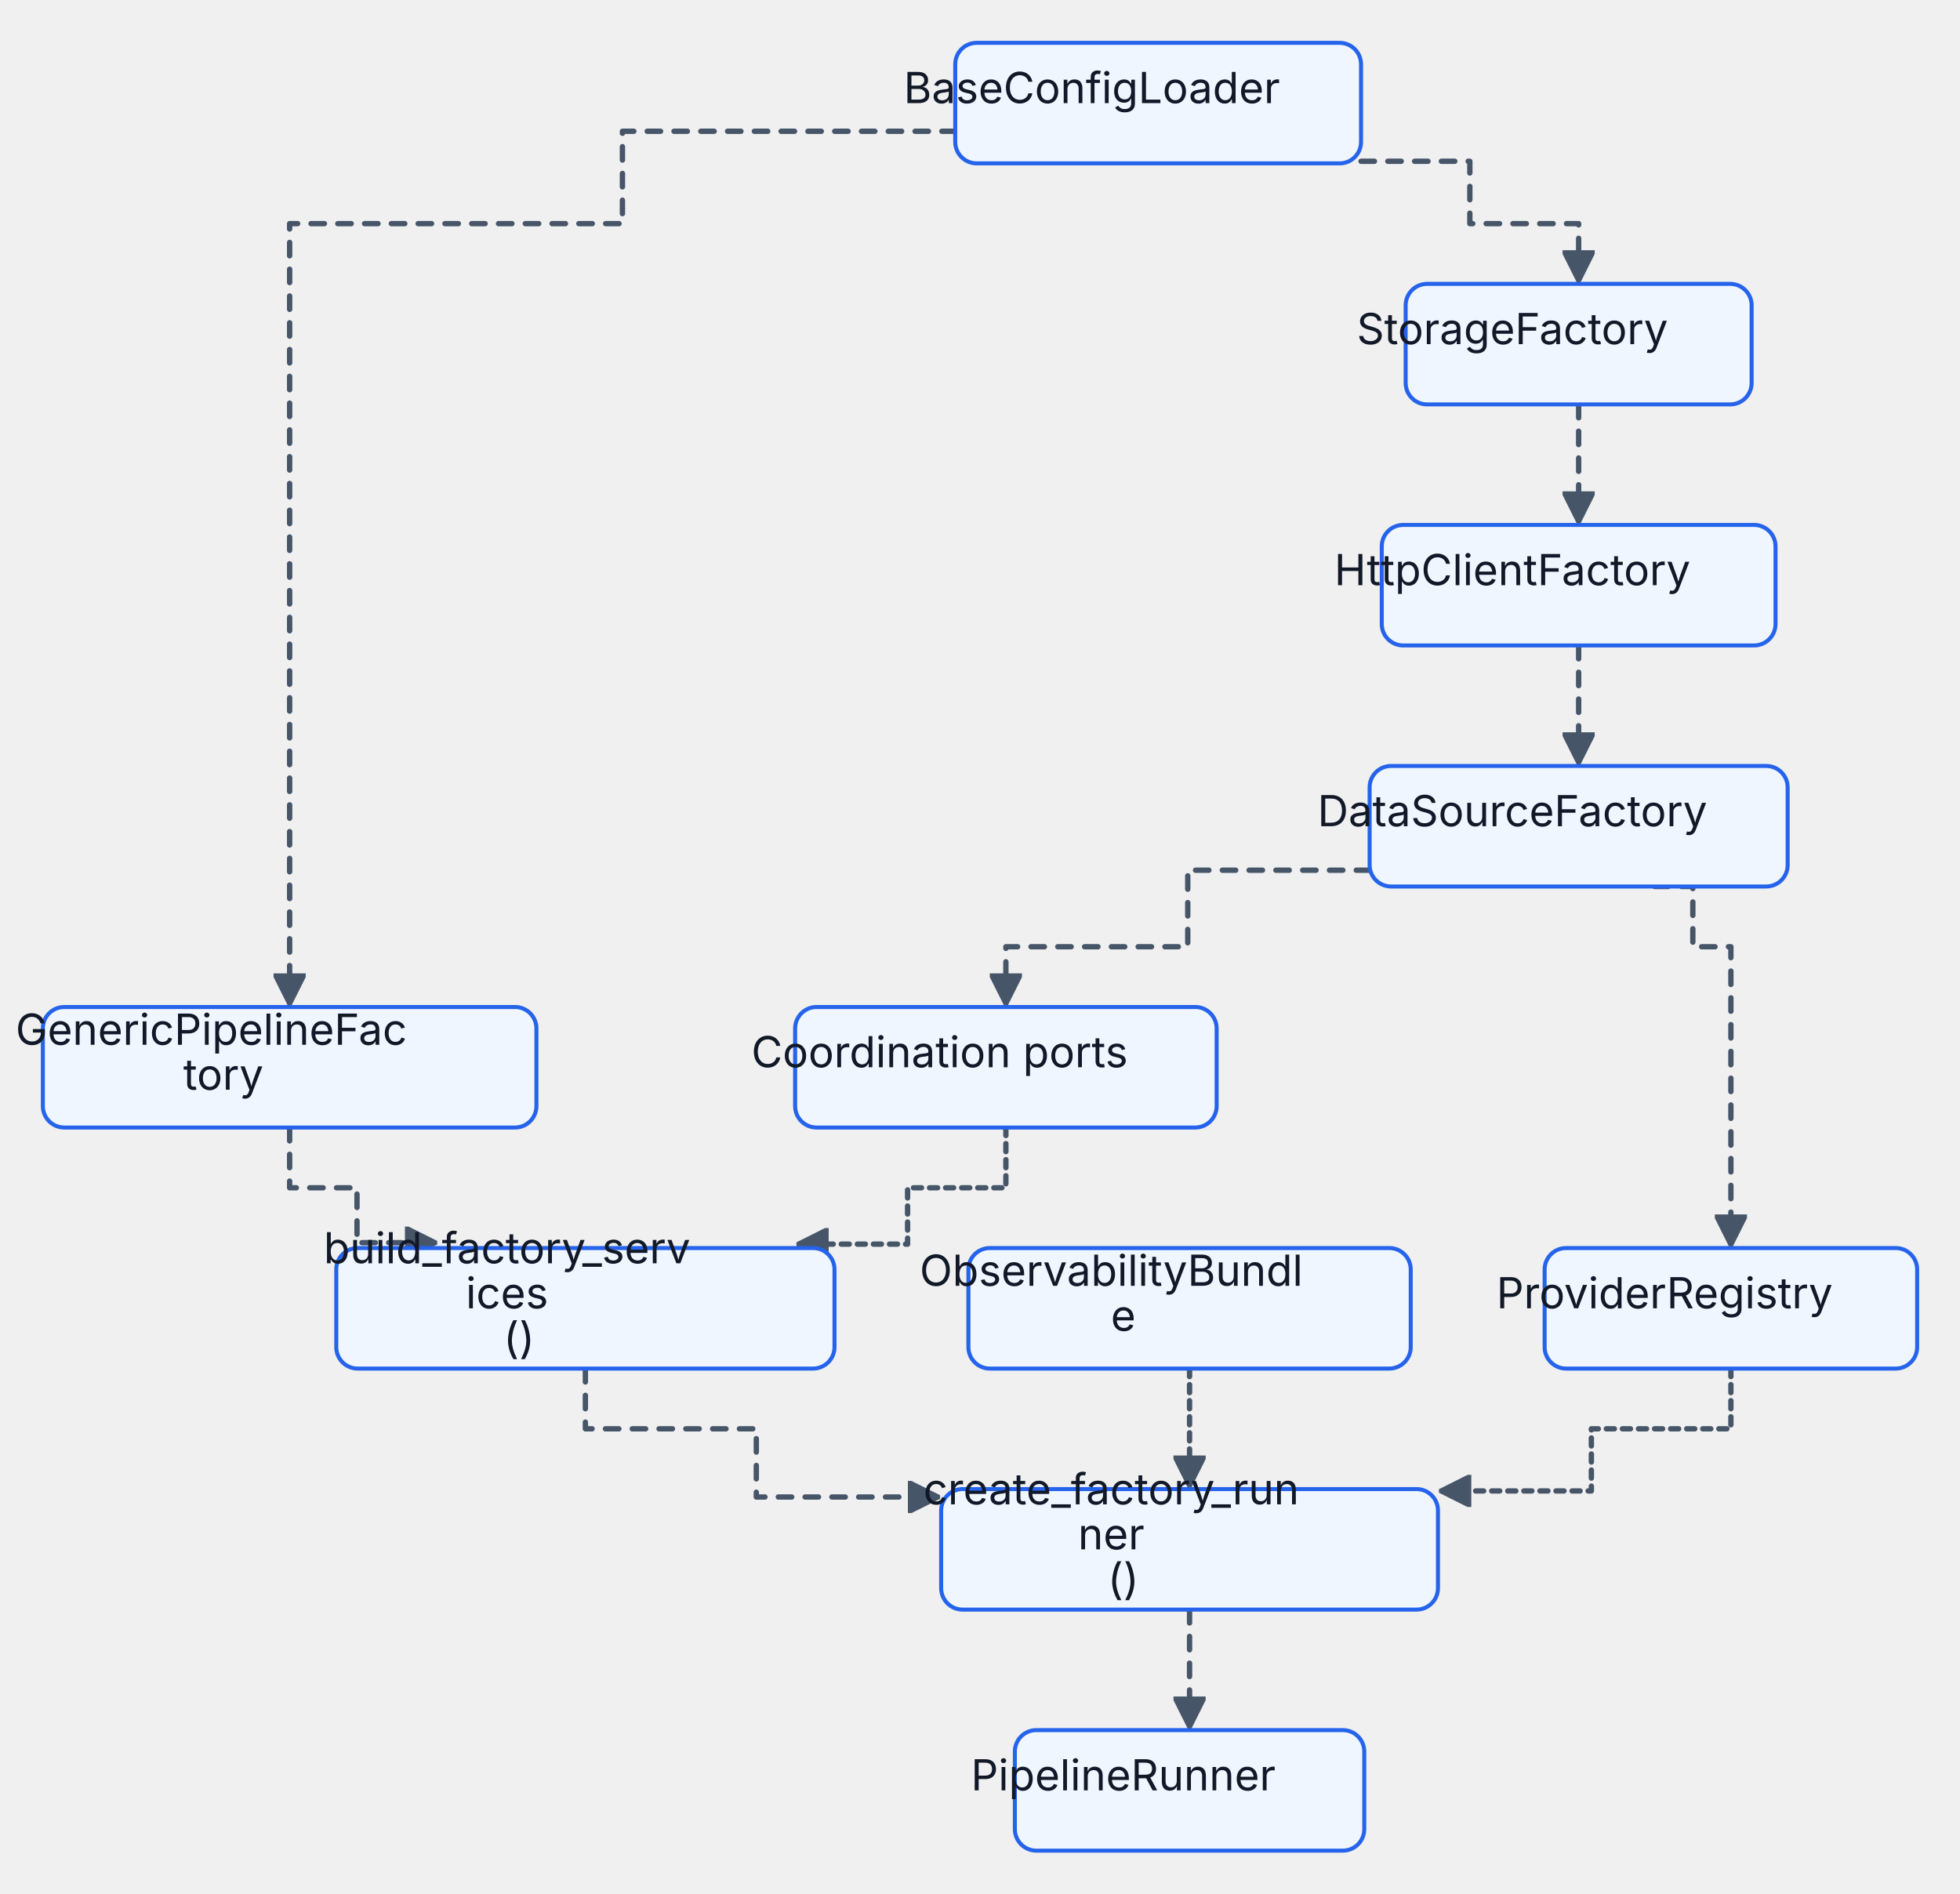
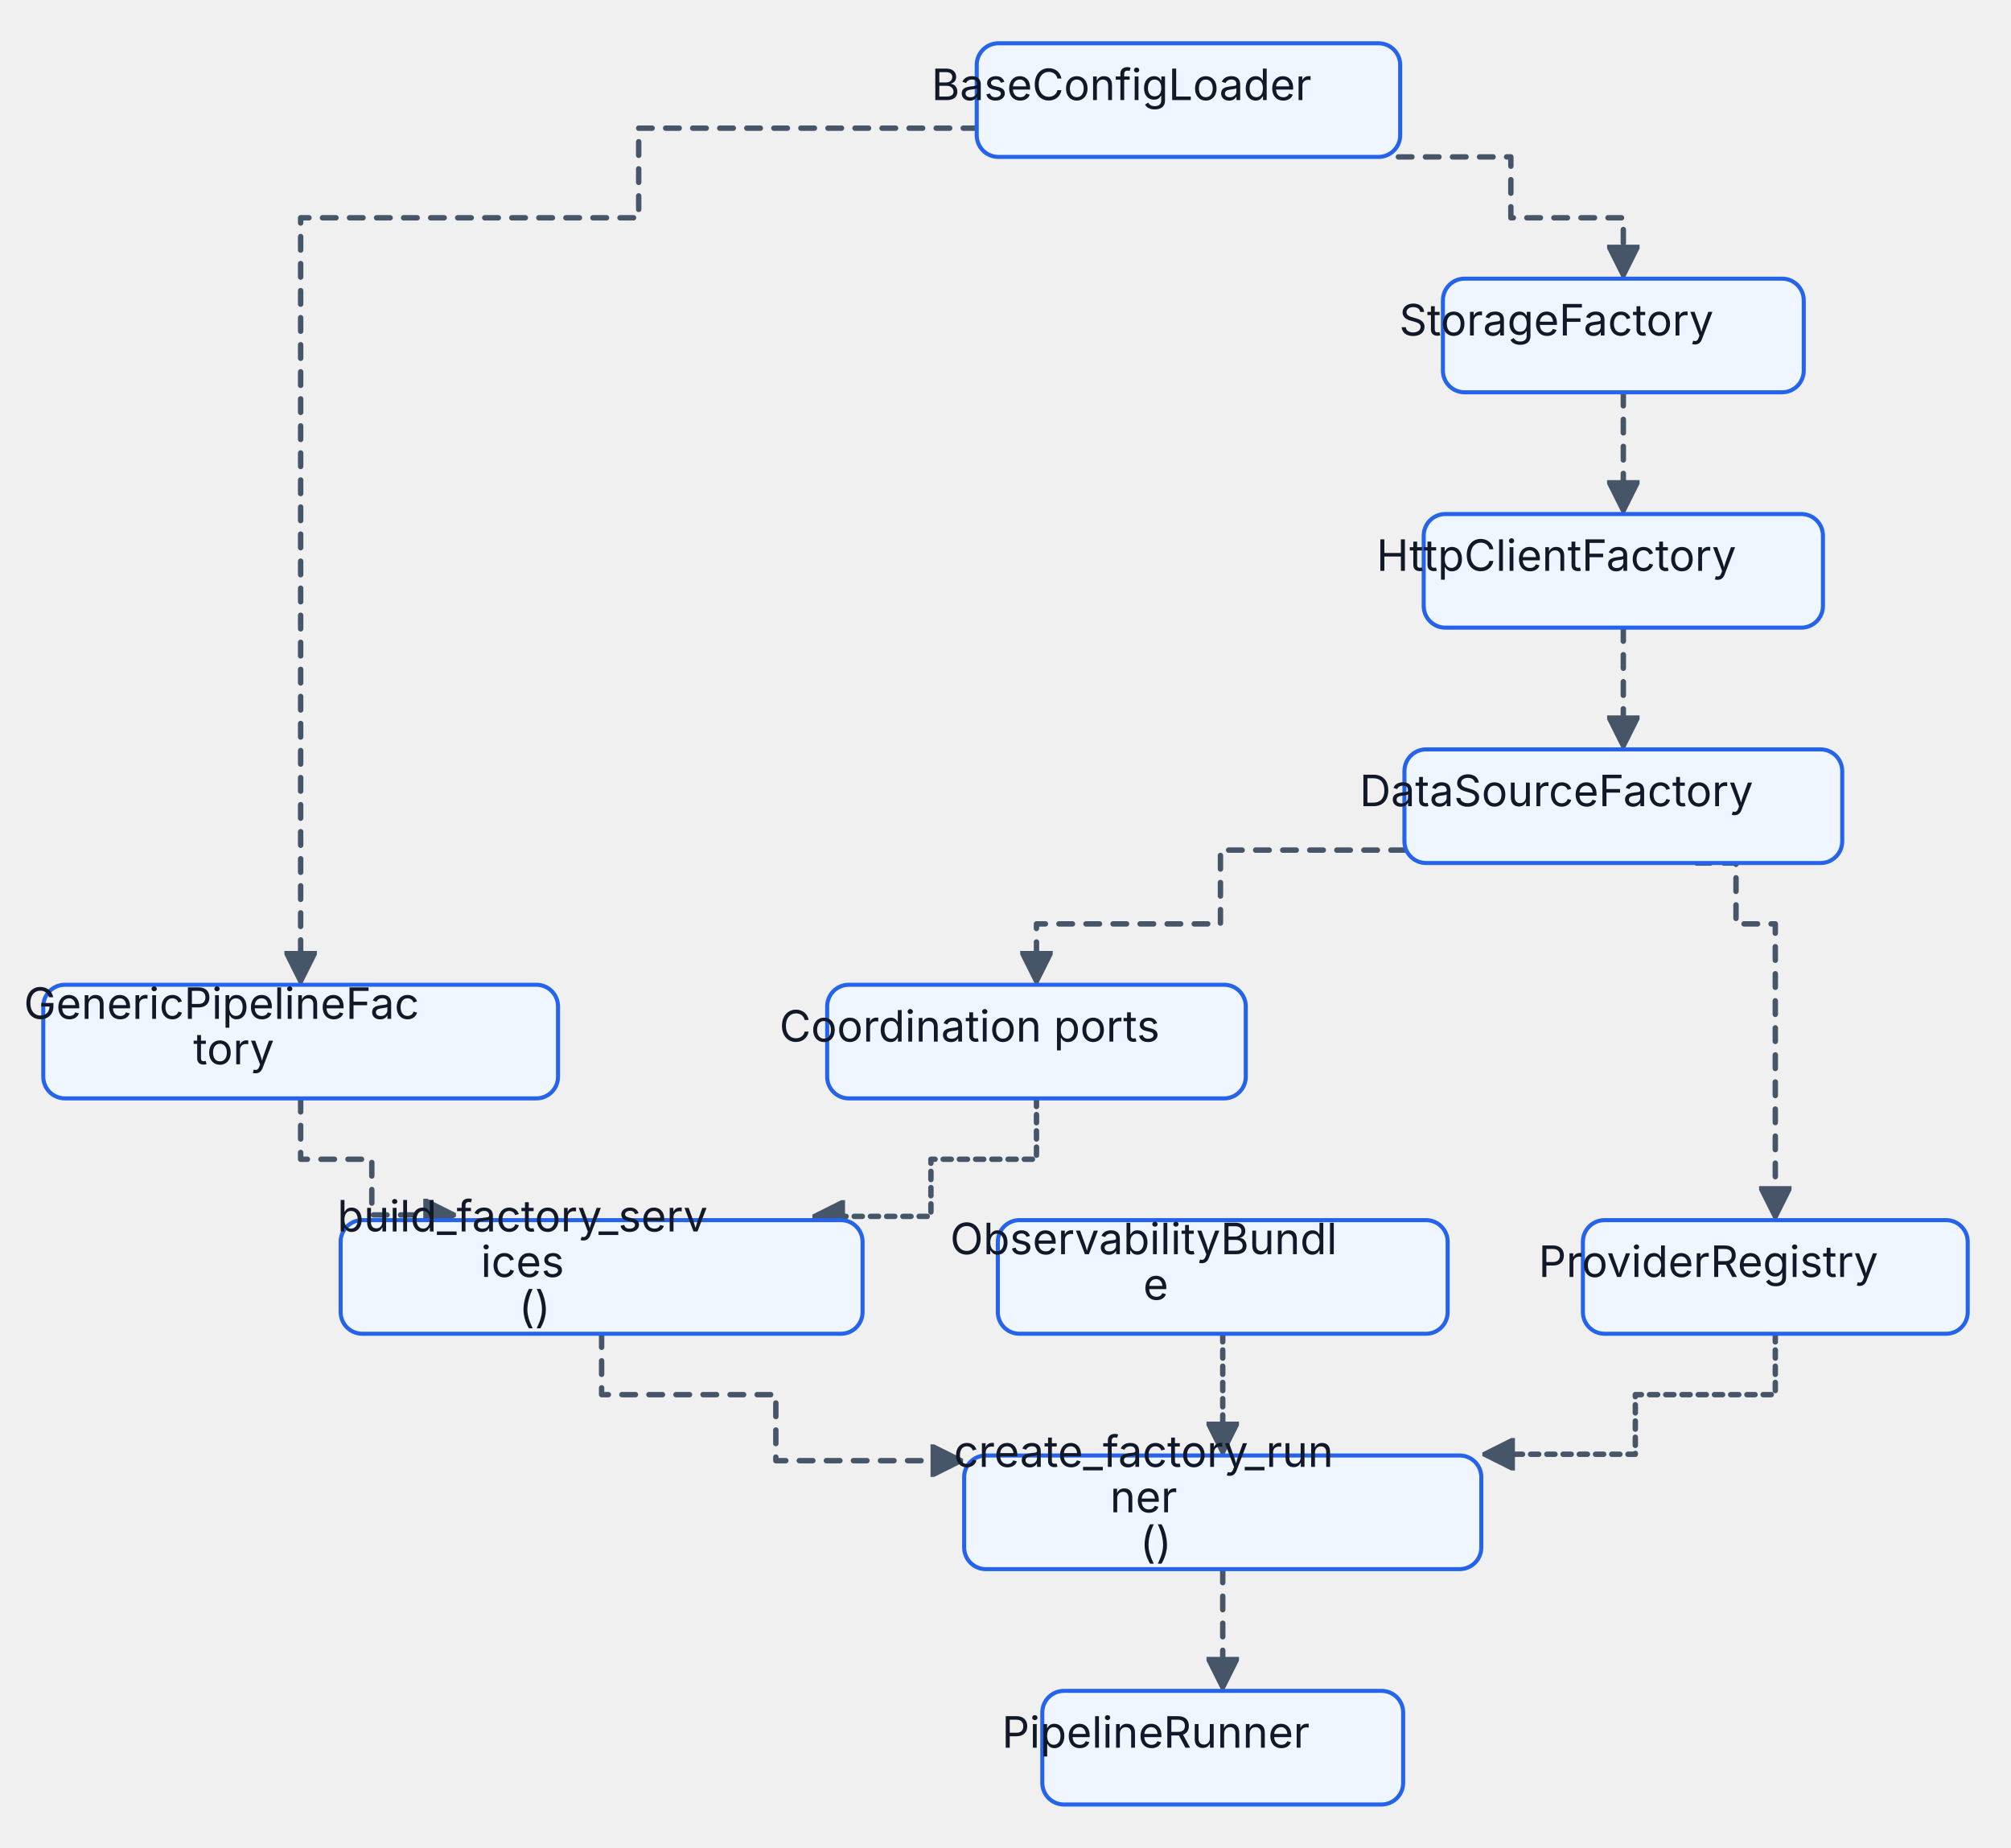
- <svg xmlns="http://www.w3.org/2000/svg" id="my-svg" width="100%" aria-roledescription="flowchart-v2" style="max-width:731.781px;background-color:white" viewBox="-16 -16 731.781 707">
+ <svg xmlns="http://www.w3.org/2000/svg" id="my-svg" width="100%" aria-roledescription="flowchart-v2" style="max-width:743.449px;background-color:white" viewBox="-16 -16 743.449 683">
  <style>#my-svg{font-family:Inter,-apple-system,BlinkMacSystemFont,'Segoe UI',Roboto,Oxygen,Ubuntu,sans-serif;font-size:16px;fill:#212121;}#my-svg .error-icon{fill:#f0fdf4;}#my-svg .error-text{fill:#212121;stroke:#212121;}#my-svg .edge-thickness-normal{stroke-width:2px;}#my-svg .edge-thickness-thick{stroke-width:3.5px;}#my-svg .edge-pattern-solid{stroke-dasharray:0;}#my-svg .edge-pattern-dashed{stroke-dasharray:3;}#my-svg .edge-pattern-dotted{stroke-dasharray:2;}#my-svg .marker{fill:#475569;stroke:#475569;}#my-svg .marker.cross{stroke:#475569;}#my-svg svg{font-family:Inter,-apple-system,BlinkMacSystemFont,'Segoe UI',Roboto,Oxygen,Ubuntu,sans-serif;font-size:16px;}#my-svg .label{font-family:Inter,-apple-system,BlinkMacSystemFont,'Segoe UI',Roboto,Oxygen,Ubuntu,sans-serif;color:#212121;}#my-svg .cluster-label text{fill:#1e40af;}#my-svg .cluster-label span,#my-svg p{color:#1e40af;}#my-svg .label text,#my-svg span,#my-svg p{fill:#212121;color:#212121;}#my-svg .node rect,#my-svg .node circle,#my-svg .node ellipse,#my-svg .node polygon,#my-svg .node path{fill:#eff6ff;stroke:#2563eb;stroke-width:1px;}#my-svg .flowchart-label text{text-anchor:middle;}#my-svg .node .label{text-align:center;}#my-svg .node.clickable{cursor:pointer;}#my-svg .arrowheadPath{fill:#0b0b0b;}#my-svg .edgePath .path{stroke:#475569;stroke-width:2.0px;}#my-svg .flowchart-link{stroke:#475569;fill:none;}#my-svg .edgeLabel{background-color:#ffffff;text-align:center;}#my-svg .edgeLabel rect{opacity:0.5;background-color:#ffffff;fill:#ffffff;}#my-svg .labelBkg{background-color:rgba(255, 255, 255, 0.5);}#my-svg .cluster rect{fill:#f8fafc;stroke:#94a3b8;stroke-width:1px;}#my-svg .cluster text{fill:#1e40af;}#my-svg .cluster span,#my-svg p{color:#1e40af;}#my-svg div.mermaidTooltip{position:absolute;text-align:center;max-width:200px;padding:2px;font-family:Inter,-apple-system,BlinkMacSystemFont,'Segoe UI',Roboto,Oxygen,Ubuntu,sans-serif;font-size:12px;background:#f0fdf4;border:1px solid #16a34a;border-radius:2px;pointer-events:none;z-index:100;}#my-svg .flowchartTitleText{text-anchor:middle;font-size:18px;fill:#212121;}#my-svg :root{--mermaid-font-family:"trebuchet ms",verdana,arial,sans-serif;}#my-svg .port&gt;*{fill:#f5f3ff!important;stroke:#7c3aed!important;stroke-width:1px!important;color:#111827!important;}#my-svg .port span{fill:#f5f3ff!important;stroke:#7c3aed!important;stroke-width:1px!important;color:#111827!important;}#my-svg .port tspan{fill:#111827!important;}#my-svg .adapter&gt;*{fill:#fff1f2!important;stroke:#dc2626!important;stroke-width:1px!important;color:#111827!important;}#my-svg .adapter span{fill:#fff1f2!important;stroke:#dc2626!important;stroke-width:1px!important;color:#111827!important;}#my-svg .adapter tspan{fill:#111827!important;}#my-svg .service&gt;*{fill:#eff6ff!important;stroke:#2563eb!important;stroke-width:1px!important;color:#111827!important;}#my-svg .service span{fill:#eff6ff!important;stroke:#2563eb!important;stroke-width:1px!important;color:#111827!important;}#my-svg .service tspan{fill:#111827!important;}#my-svg .process&gt;*{fill:#f0fdf4!important;stroke:#16a34a!important;stroke-width:1px!important;color:#111827!important;}#my-svg .process span{fill:#f0fdf4!important;stroke:#16a34a!important;stroke-width:1px!important;color:#111827!important;}#my-svg .process tspan{fill:#111827!important;}#my-svg .storage&gt;*{fill:#fff7ed!important;stroke:#f59e0b!important;stroke-width:1px!important;color:#111827!important;}#my-svg .storage span{fill:#fff7ed!important;stroke:#f59e0b!important;stroke-width:1px!important;color:#111827!important;}#my-svg .storage tspan{fill:#111827!important;}/*
 * Пользовательские стили диаграмм BioETL (структурированная копия)
 * Источник: custom.css
 * Цель: сгруппировать правила по типам элементов и документировать назначение каждого CSS-параметра.
 */

/* =========================================================
 * 1) Глобальная типографика и базовое поведение текста
 * ========================================================= */
svg {
    /* Задаёт основной стек шрифтов для всего текста в SVG. */
    font-family: Inter, -apple-system, BlinkMacSystemFont, 'Segoe UI', Roboto,
    Oxygen, Ubuntu, sans-serif;
}



/* =========================================================
 * 2) Общая геометрия узлов (для нескольких типов диаграмм)
 * ========================================================= */
.node rect,
.node circle,
.node ellipse,
.node polygon,
.node path {
    /* Единая толщина контура для фигур узлов. */
    stroke-width: 1.5px !important;
    /* Скругляет углы по горизонтали для более мягкого вида. */
    rx: 8;
    /* Скругляет углы по вертикали в паре с rx. */
    ry: 8;
    /* Добавляет лёгкую тень и отделяет узлы от фона. */
    filter:  none; /*  drop-shadow(0px 1px 2px rgba(0, 0, 0, 0.05));*/
}

/* =========================================================
 * 3) Контейнеры subgraph / cluster
 * ========================================================= */
.cluster rect,
.cluster path {
    /* Увеличивает радиус углов у контейнеров-групп. */
    rx: 10;
    /* Поддерживает симметрию скругления по вертикали. */
    ry: 10;
    /* Нейтральная заливка контейнера для снижения визуального шума. */
    fill: #f8fafc;
    /* Приглушённая обводка, чтобы границы были заметны, но не доминировали. */
    stroke: #94a3b8;
    /* Толщина границы контейнера в тон большинству узлов. */
    stroke-width: 1.5px;
    /* Убирает пунктир у рамок контейнеров. */
    stroke-dasharray: none;
    /* Делает фон контейнера полностью непрозрачным. */
    fill-opacity: 1;
    /* Отключает тень контейнера, чтобы акцент оставался на узлах. */
    filter: none;
}

.cluster text {
    /* Нормальный вес шрифта для заголовков групп. */
    font-weight: 400;
    /* Увеличенный размер заголовка относительно текста узлов. */
    font-size: 16px;
}

/* =========================================================
 * 4) Стили линий связей (edges/links)
 * ========================================================= */
.edgePath .path {
    /* Делает основные ребра более заметными в плотных графах. */
    stroke-width: 2.5px;
    /* Скругляет соединения сегментов линий. */
    stroke-linejoin: round;
    /* Скругляет окончания линий. */
    stroke-linecap: round;
}

.edgePath path,
.flowchart-link,
.relation,
.messageLine0,
.messageLine1,
.transition path {
    /* Унифицированные скруглённые соединения для всех типов линий. */
    stroke-linejoin: round;
    /* Унифицированные скруглённые окончания для всех типов линий. */
    stroke-linecap: round;
}

.transition path {
    /* Выравнивает толщину переходов state diagram с основными ребрами. */
    stroke-width: 2.5px;
}

/* =========================================================
 * 5) Подписи ребер и fallback-текст
 * ========================================================= */
.edgeLabel {
    /* Компактный размер шрифта для подписей на связях. */
    font-size: 12px;
    /* Плотная межстрочность для экономии места. */
    line-height: 1.1;
    /* Базовый непрозрачный фон под подписью. */
    background-color: #ffffff;
    /* Небольшие внутренние отступы вокруг текста. */
    padding: 1px 3px;
    /* Мягкое скругление фона подписи. */
    border-radius: 2px;
}

.edgeLabel span,
.edgeLabel p,
text.fo-fallback {
    /* Принудительный тёмный fill для контраста в SVG-рендерах. */
    fill: #111827 !important;
    /* Принудительный тёмный цвет для HTML-подписей. */
    color: #111827 !important;
    /* Полная непрозрачность текста. */
    opacity: 1 !important;
    /* Компактная межстрочность для многострочных подписей. */
    line-height: 1.1;
    /* Убирает стандартные внешние отступы HTML-параграфов. */
    margin: 0;
    /* Убирает стандартные внутренние отступы HTML-параграфов. */
    padding: 0;
}

.edgeLabel .labelBkg,
.labelBkg {
    /* Жёстко задаёт белый фон под текстом подписей. */
    background-color: #ffffff !important;
    /* Делает фон полностью непрозрачным во всех просмотрщиках. */
    opacity: 1 !important;
}

.edgeLabel rect {
    /* Переопределяет полупрозрачный фон по умолчанию у Mermaid. */
    opacity: 1 !important;
    /* Жёстко фиксирует белую заливку прямоугольника под подписью. */
    fill: #ffffff !important;
}

/* =========================================================
 * 6) Элементы sequence diagram
 * ========================================================= */
.actor {
    /* Толщина границы actor-блоков. */
    stroke-width: 1.5px;
    /* Скругление углов actor-блоков по горизонтали. */
    rx: 4;
    /* Скругление углов actor-блоков по вертикали. */
    ry: 4;
}

.messageLine0,
.messageLine1 {
    /* Толщина линий сообщений в sequence diagram. */
    stroke-width: 1.6px;
}

.messageText {
    /* Базовый размер текста сообщений. */
    font-size: 13px;
}

.activation0 {
    /* Более тонкая линия activation bar, чтобы не перегружать схему. */
    stroke-width: 1px;
}

.note {
    /* Скругление углов заметки по горизонтали. */
    rx: 4;
    /* Скругление углов заметки по вертикали. */
    ry: 4;
    /* Тонкая граница для вторичных блоков. */
    stroke-width: 1px;
    /* Лёгкая тень для визуального отделения заметок. */
    filter: drop-shadow(1px 1px 2px rgba(0, 0, 0, 0.06));
}

/* =========================================================
 * 7) Базовые элементы class diagram
 * ========================================================= */
g.classGroup rect {
    /* Скругление углов class box по горизонтали. */
    rx: 10;
    /* Скругление углов class box по вертикали. */
    ry: 10;
    /* Толщина границы class box. */
    stroke-width: 1.5px;
    /* Мягкая тень у class box без агрессивного контраста. */
    filter: drop-shadow(1px 1px 2px rgba(0, 0, 0, 0.06));
}

g.classGroup text {
    /* Базовый размер текста внутри class diagram. */
    font-size: 14px;
    padding: 10px 10px;
}

g.classGroup line {
    /* Толщина внутренних разделителей класса. */
    stroke-width: 1px;
}

.relation {
    /* Толщина связей между классами на уровне основных ребер. */
    stroke-width: 2.5px;
}

/* =========================================================
 * 8) Типографика HTML-лейблов class diagram
 * ========================================================= */
g.label-group .nodeLabel {
    /* Увеличенный размер названия класса для иерархии. */
    font-size: 16px !important;
    /* Полужирный акцент на имени класса. */
    font-weight: 200 !important;
    /* Лёгкое межбуквенное расстояние для читаемости заголовка. */
    letter-spacing: 0.01em;
}

g.annotation-group .nodeLabel {
    /* Уменьшенный размер для стереотипов/аннотаций. */
    font-size: 11px !important;
    /* Курсив для визуального отделения аннотаций. */
    font-style: italic !important;
    /* Небольшое ослабление контраста вторичного текста. */
    opacity: 0.8;
}

g.members-group .nodeLabel,
g.methods-group .nodeLabel {
    /* Компактный размер для атрибутов и методов. */
    font-size: 12px !important;
    /* Нормальный вес шрифта для плотного структурного текста. */
    font-weight: 400 !important;
}

/* =========================================================
 * 9) Помощники размеров foreignObject (class/flowchart)
 * ========================================================= */
g.members-group foreignObject,
g.methods-group foreignObject {
    /* Минимальная высота областей members/methods. */
    min-height: 40px;
}

.node foreignObject &gt; div,
g.classGroup foreignObject &gt; div {
    /* Стабилизирует вычисление размеров с учётом отступов/границ. */
    box-sizing: border-box;
}

.node.size-sm foreignObject &gt; div {
    /* Минимальная высота для малого размерного уровня узла. */
    min-height: 80px;
    /* Минимальная ширина для малого размерного уровня узла. */
    min-width: 180px;
}

.node.size-md foreignObject &gt; div {
    /* Минимальная высота для среднего размерного уровня узла. */
    min-height: 140px;
    /* Минимальная ширина для среднего размерного уровня узла. */
    min-width: 260px;
}

.node.size-lg foreignObject &gt; div {
    /* Минимальная высота для большого размерного уровня узла. */
    min-height: 200px;
    /* Минимальная ширина для большого размерного уровня узла. */
    min-width: 340px;
}

/* =========================================================
 * 10) Элементы state diagram
 * ========================================================= */
g.stateGroup rect {
    /* Скругление углов контейнеров состояний по горизонтали. */
    rx: 8;
    /* Скругление углов контейнеров состояний по вертикали. */
    ry: 8;
}

.statediagram-state rect {
    /* Скругление углов узлов состояния по горизонтали. */
    rx: 8;
    /* Скругление углов узлов состояния по вертикали. */
    ry: 8;
    /* Толщина границы узла состояния. */
    stroke-width: 1.5px;
    /* Лёгкая тень для визуального отделения state box. */
    filter: drop-shadow(1px 2px 3px rgba(0, 0, 0, 0.08));
}

/* =========================================================
 * 11) Элементы ER diagram
 * ========================================================= */
.er.entityBox {
    /* Толщина границы сущности ER-диаграммы. */
    stroke-width: 1.5px;
    /* Скругление углов сущности по горизонтали. */
    rx: 4;
    /* Скругление углов сущности по вертикали. */
    ry: 4;
    /* Лёгкая тень для отделения блоков сущностей. */
    filter: drop-shadow(1px 2px 3px rgba(0, 0, 0, 0.08));
}

/* =========================================================
 * 12) Узлы mindmap
 * ========================================================= */
.mindmap-node rect,
.mindmap-node circle {
    /* Толщина контура узлов mindmap. */
    stroke-width: 1.5px;
    /* Чуть более выраженная тень для плотных радиальных веток. */
    filter: drop-shadow(1px 2px 2px rgba(0, 0, 0, 0.1));
}

/* =========================================================
 * 13) Маркеры стрелок
 * ========================================================= */
marker path {
    /* Единый нейтральный цвет наконечников стрелок. */
    fill: #475569;
}

/* =========================================================
 * 14) Цветовая карта архитектурных слоёв (fallback-селекторы)
 * ========================================================= */
[id*="Domain"] &gt; rect,
[id*="Domain"] &gt; path {
    /* Цвет фона для доменного слоя. */
    fill: #f5f3ff !important;
    /* Цвет границы для доменного слоя. */
    stroke: #7c3aed !important;
}

.cluster[id*="Domain"] &gt; rect,
.cluster[id*="Domain"] &gt; path {
    fill: #ffffff !important;
}

[id*="Application"] &gt; rect,
[id*="Application"] &gt; path {
    /* Цвет фона для application-слоя. */
    fill: #f0fdf4 !important;
    /* Цвет границы для application-слоя. */
    stroke: #16a34a !important;
}

.cluster[id*="Application"] &gt; rect,
.cluster[id*="Application"] &gt; path {
    fill: #ffffff !important;
}

[id*="Infrastructure"] &gt; rect,
[id*="Infrastructure"] &gt; path {
    /* Цвет фона для infrastructure-слоя. */
    fill: #fff1f2 !important;
    /* Цвет границы для infrastructure-слоя. */
    stroke: #dc2626 !important;
}

.cluster[id*="Infrastructure"] &gt; rect,
.cluster[id*="Infrastructure"] &gt; path {
    fill: #ffffff !important;
}

[id*="Composition"] &gt; rect,
[id*="Composition"] &gt; path {
    /* Цвет фона для composition-слоя. */
    fill: #fff7ed !important;
    /* Цвет границы для composition-слоя. */
    stroke: #f59e0b !important;
}

.cluster[id*="Composition"] &gt; rect,
.cluster[id*="Composition"] &gt; path {
    fill: #ffffff !important;
}

[id*="Interfaces"] &gt; rect,
[id*="Interfaces"] &gt; path {
    /* Цвет фона для слоя интерфейсов. */
    fill: #eff6ff !important;
    /* Цвет границы для слоя интерфейсов. */
    stroke: #2563eb !important;
}

.cluster[id*="Interfaces"] &gt; rect,
.cluster[id*="Interfaces"] &gt; path {
    fill: #ffffff !important;
}

[id*="External"] &gt; rect,
[id*="External"] &gt; path {
    /* Цвет фона для внешних систем. */
    fill: #f1f5f9 !important;
    /* Цвет границы для внешних систем. */
    stroke: #64748b !important;
}

.cluster[id*="External"] &gt; rect,
.cluster[id*="External"] &gt; path {
    fill: #ffffff !important;
}

/* Белая подложка под подписи всех архитектурных/medallion слоёв */
g.cluster[id*="Domain"] .cluster-label foreignObject &gt; div,
g.cluster[id*="Application"] .cluster-label foreignObject &gt; div,
g.cluster[id*="Infrastructure"] .cluster-label foreignObject &gt; div,
g.cluster[id*="Composition"] .cluster-label foreignObject &gt; div,
g.cluster[id*="Interfaces"] .cluster-label foreignObject &gt; div,
g.cluster[id*="External"] .cluster-label foreignObject &gt; div,
g.cluster[id*="Bronze"] .cluster-label foreignObject &gt; div,
g.cluster[id*="Silver"] .cluster-label foreignObject &gt; div,
g.cluster[id*="Gold"] .cluster-label foreignObject &gt; div,
g.cluster[id*="Quarantine"] .cluster-label foreignObject &gt; div {
    background: #ffffff !important;
    padding: 0 6px !important;
    border-radius: 4px;
}

/* Fallback для рендеров без foreignObject: не рисуем толстую обводку */
g.cluster[id*="Domain"] .cluster-label text.fo-fallback,
g.cluster[id*="Application"] .cluster-label text.fo-fallback,
g.cluster[id*="Infrastructure"] .cluster-label text.fo-fallback,
g.cluster[id*="Composition"] .cluster-label text.fo-fallback,
g.cluster[id*="Interfaces"] .cluster-label text.fo-fallback,
g.cluster[id*="External"] .cluster-label text.fo-fallback,
g.cluster[id*="Bronze"] .cluster-label text.fo-fallback,
g.cluster[id*="Silver"] .cluster-label text.fo-fallback,
g.cluster[id*="Gold"] .cluster-label text.fo-fallback,
g.cluster[id*="Quarantine"] .cluster-label text.fo-fallback {
    fill: #111827 !important;
    stroke: none !important;
}

/* =========================================================
 * 15) Цветовая карта слоёв Medallion
 * ========================================================= */
[id*="Bronze"] &gt; rect,
[id*="Bronze"] &gt; path {
    /* Цвет фона Bronze-слоя. */
    fill: #fff7ed !important;
    /* Цвет границы Bronze-слоя. */
    stroke: #f59e0b !important;
}

[id*="Silver"] &gt; rect,
[id*="Silver"] &gt; path {
    /* Цвет фона Silver-слоя. */
    fill: #f8fafc !important;
    /* Цвет границы Silver-слоя. */
    stroke: #475569 !important;
}

[id*="Gold"] &gt; rect,
[id*="Gold"] &gt; path {
    /* Цвет фона Gold-слоя. */
    fill: #fefce8 !important;
    /* Цвет границы Gold-слоя. */
    stroke: #ca8a04 !important;
}

[id*="Quarantine"] &gt; rect,
[id*="Quarantine"] &gt; path {
    /* Цвет фона для карантинных/проблемных потоков данных. */
    fill: #ffe4e6 !important;
    /* Цвет границы для карантинных/проблемных потоков данных. */
    stroke: #e11d48 !important;
}
/* Нормализует вес текста в узлах и заголовках слоёв (без полужирного акцента). */
.node .label text,
.node .label tspan,
.node .label .nodeLabel,
text.fo-fallback {
    stroke: none !important;
    stroke-width: 0 !important;
    fill: #111827 !important;
    font-weight: 400 !important;
}
/* Single text layer (fallback-only) */
text.fo-fallback {
    display: inline !important;
}

foreignObject {
    display: none !important;
}/* bioetl-inject */#my-svg .edgeLabel rect{opacity:1!important;fill:#ffffff!important}#my-svg .labelBkg{background-color:#ffffff!important;opacity:1!important}#my-svg .edgeLabel .labelBkg{background-color:#ffffff!important;opacity:1!important}#my-svg .edgeLabel{font-size:12px;line-height:1.1;padding:1px 3px}#my-svg .edgeLabel span{color:#111827!important;fill:#111827!important;opacity:1!important;line-height:1.1;margin:0;padding:0}#my-svg .edgeLabel p{color:#111827!important;fill:#111827!important;opacity:1!important;line-height:1.1;margin:0;padding:0}#my-svg text.fo-fallback{color:#111827!important;fill:#111827!important;opacity:1!important}</style>
  <marker id="my-svg_flowchart-pointEnd" class="marker flowchart" markerHeight="12" markerUnits="userSpaceOnUse" markerWidth="12" orient="auto" refX="6" refY="5" viewBox="0 0 10 10">
    <path d="m0 0 10 5-10 5z" class="arrowMarkerPath" style="stroke-width:1;stroke-dasharray:1,0" />
  </marker>
  <marker id="my-svg_flowchart-pointStart" class="marker flowchart" markerHeight="12" markerUnits="userSpaceOnUse" markerWidth="12" orient="auto" refX="4.5" refY="5" viewBox="0 0 10 10">
    <path d="m0 5 10 5V0z" class="arrowMarkerPath" style="stroke-width:1;stroke-dasharray:1,0" />
  </marker>
  <marker id="my-svg_flowchart-circleEnd" class="marker flowchart" markerHeight="11" markerUnits="userSpaceOnUse" markerWidth="11" orient="auto" refX="11" refY="5" viewBox="0 0 10 10">
    <circle cx="5" cy="5" r="5" class="arrowMarkerPath" style="stroke-width:1;stroke-dasharray:1,0" />
  </marker>
  <marker id="my-svg_flowchart-circleStart" class="marker flowchart" markerHeight="11" markerUnits="userSpaceOnUse" markerWidth="11" orient="auto" refX="-1" refY="5" viewBox="0 0 10 10">
    <circle cx="5" cy="5" r="5" class="arrowMarkerPath" style="stroke-width:1;stroke-dasharray:1,0" />
  </marker>
  <marker id="my-svg_flowchart-crossEnd" class="marker cross flowchart" markerHeight="11" markerUnits="userSpaceOnUse" markerWidth="11" orient="auto" refX="12" refY="5.2" viewBox="0 0 11 11">
    <path d="m1 1 9 9m0-9-9 9" class="arrowMarkerPath" style="stroke-width:2;stroke-dasharray:1,0" />
  </marker>
  <marker id="my-svg_flowchart-crossStart" class="marker cross flowchart" markerHeight="11" markerUnits="userSpaceOnUse" markerWidth="11" orient="auto" refX="-1" refY="5.2" viewBox="0 0 11 11">
    <path d="m1 1 9 9m0-9-9 9" class="arrowMarkerPath" style="stroke-width:2;stroke-dasharray:1,0" />
  </marker>
  <g class="root">
    <g class="edgePaths">
-       <path id="L-N1-N2-0" marker-end="url(#my-svg_flowchart-pointEnd)" d="M492.156 44.214h40.621V67.5h40.621v17.2h0" class="edge-thickness-normal edge-pattern-solid flowchart-link LS-N1 LE-N2" style="stroke:#475569;stroke-width:2px;stroke-dasharray:5" />
-       <path id="L-N2-N3-0" marker-end="url(#my-svg_flowchart-pointEnd)" d="M573.398 135v22.5h0v17.2h0" class="edge-thickness-normal edge-pattern-solid flowchart-link LS-N2 LE-N3" style="stroke:#475569;stroke-width:2px;stroke-dasharray:5" />
-       <path id="L-N3-N4-0" marker-end="url(#my-svg_flowchart-pointEnd)" d="M573.398 225v22.5h0v17.2h0" class="edge-thickness-normal edge-pattern-solid flowchart-link LS-N3 LE-N4" style="stroke:#475569;stroke-width:2px;stroke-dasharray:5" />
-       <path id="L-N4-N5-0" marker-end="url(#my-svg_flowchart-pointEnd)" d="M601.82 315h14.211v22.5h14.211v45h0v45h0v17.2h0" class="edge-thickness-normal edge-pattern-solid flowchart-link LS-N4 LE-N5" style="stroke:#475569;stroke-width:2px;stroke-dasharray:5" />
-       <path id="L-N4-N6-0" marker-end="url(#my-svg_flowchart-pointEnd)" d="M495.36 308.922h-67.903V337.5h-67.902v17.2h0" class="edge-thickness-normal edge-pattern-solid flowchart-link LS-N4 LE-N6" style="stroke:#475569;stroke-width:2px;stroke-dasharray:5" />
-       <path id="L-N1-N7-0" marker-end="url(#my-svg_flowchart-pointEnd)" d="M340.64 33.014H216.39V67.5H92.14v45h0v45h0v45h0v45h0v45h0v45h0v17.2h0" class="edge-thickness-normal edge-pattern-solid flowchart-link LS-N1 LE-N7" style="stroke:#475569;stroke-width:2px;stroke-dasharray:5" />
-       <path id="L-N7-N8-0" marker-end="url(#my-svg_flowchart-pointEnd)" d="M92.14 405v22.5h25.15V448h25.15" class="edge-thickness-normal edge-pattern-solid flowchart-link LS-N7 LE-N8" style="stroke:#475569;stroke-width:2px;stroke-dasharray:5" />
-       <path id="L-N8-N9-0" marker-end="url(#my-svg_flowchart-pointEnd)" d="M202.555 495v22.5h63.819v25.462h63.819" class="edge-thickness-normal edge-pattern-solid flowchart-link LS-N8 LE-N9" style="stroke:#475569;stroke-width:2px;stroke-dasharray:5" />
-       <path id="L-N11-N9-0" marker-end="url(#my-svg_flowchart-pointEnd)" d="M428.133 495v22.5h0v17.2h0" class="edge-thickness-normal edge-pattern-dotted flowchart-link LS-N11 LE-N9" style="fill:none;stroke-width:2px;stroke-dasharray:3" />
-       <path id="L-N5-N9-0" marker-end="url(#my-svg_flowchart-pointEnd)" d="M630.242 495v22.5h-52.097v23.199h-52.097" class="edge-thickness-normal edge-pattern-dotted flowchart-link LS-N5 LE-N9" style="fill:none;stroke-width:2px;stroke-dasharray:3" />
-       <path id="L-N6-N8-0" marker-end="url(#my-svg_flowchart-pointEnd)" d="M359.555 405v22.5h-36.703v21.04H286.15" class="edge-thickness-normal edge-pattern-dotted flowchart-link LS-N6 LE-N8" style="fill:none;stroke-width:2px;stroke-dasharray:3" />
-       <path id="L-N9-N10-0" marker-end="url(#my-svg_flowchart-pointEnd)" d="M428.133 585v22.5h0v17.2h0" class="edge-thickness-normal edge-pattern-solid flowchart-link LS-N9 LE-N10" style="stroke:#475569;stroke-width:2px;stroke-dasharray:5" />
+       <path id="L-N1-N2-0" marker-end="url(#my-svg_flowchart-pointEnd)" d="M500.974 42h41.578v22.5h41.577v17.2h0" class="edge-thickness-normal edge-pattern-solid flowchart-link LS-N1 LE-N2" style="stroke:#475569;stroke-width:2px;stroke-dasharray:5" />
+       <path id="L-N2-N3-0" marker-end="url(#my-svg_flowchart-pointEnd)" d="M584.129 129v22.5h0v17.2h0" class="edge-thickness-normal edge-pattern-solid flowchart-link LS-N2 LE-N3" style="stroke:#475569;stroke-width:2px;stroke-dasharray:5" />
+       <path id="L-N3-N4-0" marker-end="url(#my-svg_flowchart-pointEnd)" d="M584.129 216v22.5h0v17.2h0" class="edge-thickness-normal edge-pattern-solid flowchart-link LS-N3 LE-N4" style="stroke:#475569;stroke-width:2px;stroke-dasharray:5" />
+       <path id="L-N4-N5-0" marker-end="url(#my-svg_flowchart-pointEnd)" d="M611.254 303h14.531v22.5h14.531V369h0v43.5h0v17.2h0" class="edge-thickness-normal edge-pattern-solid flowchart-link LS-N4 LE-N5" style="stroke:#475569;stroke-width:2px;stroke-dasharray:5" />
+       <path id="L-N4-N6-0" marker-end="url(#my-svg_flowchart-pointEnd)" d="M503.207 298.225h-68.016V325.5h-68.015v17.2h0" class="edge-thickness-normal edge-pattern-solid flowchart-link LS-N4 LE-N6" style="stroke:#475569;stroke-width:2px;stroke-dasharray:5" />
+       <path id="L-N1-N7-0" marker-end="url(#my-svg_flowchart-pointEnd)" d="M345.09 31.374H220.12V64.5H95.147V108h0v43.5h0V195h0v43.5h0V282h0v43.5h0v17.2h0" class="edge-thickness-normal edge-pattern-solid flowchart-link LS-N1 LE-N7" style="stroke:#475569;stroke-width:2px;stroke-dasharray:5" />
+       <path id="L-N7-N8-0" marker-end="url(#my-svg_flowchart-pointEnd)" d="M95.148 390v22.5h26.307v20.57h26.306" class="edge-thickness-normal edge-pattern-solid flowchart-link LS-N7 LE-N8" style="stroke:#475569;stroke-width:2px;stroke-dasharray:5" />
+       <path id="L-N8-N9-0" marker-end="url(#my-svg_flowchart-pointEnd)" d="M206.41 477v22.5h64.412v24.404h64.412" class="edge-thickness-normal edge-pattern-solid flowchart-link LS-N8 LE-N9" style="stroke:#475569;stroke-width:2px;stroke-dasharray:5" />
+       <path id="L-N11-N9-0" marker-end="url(#my-svg_flowchart-pointEnd)" d="M436.035 477v22.5h0v17.2h0" class="edge-thickness-normal edge-pattern-dotted flowchart-link LS-N11 LE-N9" style="fill:none;stroke-width:2px;stroke-dasharray:3" />
+       <path id="L-N5-N9-0" marker-end="url(#my-svg_flowchart-pointEnd)" d="M640.316 477v22.5h-51.751v22.04h-51.752" class="edge-thickness-normal edge-pattern-dotted flowchart-link LS-N5 LE-N9" style="fill:none;stroke-width:2px;stroke-dasharray:3" />
+       <path id="L-N6-N8-0" marker-end="url(#my-svg_flowchart-pointEnd)" d="M367.176 390v22.5h-39.02v21.116h-39.019" class="edge-thickness-normal edge-pattern-dotted flowchart-link LS-N6 LE-N8" style="fill:none;stroke-width:2px;stroke-dasharray:3" />
+       <path id="L-N9-N10-0" marker-end="url(#my-svg_flowchart-pointEnd)" d="M436.035 564v22.5h0v17.2h0" class="edge-thickness-normal edge-pattern-solid flowchart-link LS-N9 LE-N10" style="stroke:#475569;stroke-width:2px;stroke-dasharray:5" />
    </g>
    <g class="nodes">
-       <g id="flowchart-N1-0" class="node default default flowchart-label" transform="translate(416.398 22.5)">
-         <rect width="151.516" height="45" x="-75.758" y="-22.5" class="basic label-container" rx="0" ry="0" />
-         <g class="label" transform="translate(-63.758 -10.5)">
-           <rect />
-           <text xml:space="preserve" x="63.758" y="10.5" class="fo-fallback" text-anchor="middle">
-             <tspan x="63.758">BaseConfigLoader</tspan>
-           </text>
-         </g>
-       </g>
-       <g id="flowchart-N2-1" class="node default default flowchart-label" transform="translate(573.398 112.5)">
-         <rect width="129.172" height="45" x="-64.586" y="-22.5" class="basic label-container" rx="0" ry="0" />
-         <g class="label" transform="translate(-52.586 -10.5)">
-           <rect />
-           <text xml:space="preserve" x="52.586" y="10.5" class="fo-fallback" text-anchor="middle">
-             <tspan x="52.586">StorageFactory</tspan>
-           </text>
-         </g>
-       </g>
-       <g id="flowchart-N3-2" class="node default default flowchart-label" transform="translate(573.398 202.5)">
-         <rect width="147.016" height="45" x="-73.508" y="-22.5" class="basic label-container" rx="0" ry="0" />
-         <g class="label" transform="translate(-61.508 -10.5)">
-           <rect />
-           <text xml:space="preserve" x="61.508" y="10.5" class="fo-fallback" text-anchor="middle">
-             <tspan x="61.508">HttpClientFactory</tspan>
-           </text>
-         </g>
-       </g>
-       <g id="flowchart-N4-3" class="node default default flowchart-label" transform="translate(573.398 292.5)">
-         <rect width="156.078" height="45" x="-78.039" y="-22.5" class="basic label-container" rx="0" ry="0" />
-         <g class="label" transform="translate(-66.04 -10.5)">
-           <rect />
-           <text xml:space="preserve" x="66.039" y="10.5" class="fo-fallback" text-anchor="middle">
-             <tspan x="66.039">DataSourceFactory</tspan>
-           </text>
-         </g>
-       </g>
-       <g id="flowchart-N5-4" class="node default default flowchart-label" transform="translate(630.242 472.5)">
-         <rect width="139.078" height="45" x="-69.539" y="-22.5" class="basic label-container" rx="0" ry="0" />
-         <g class="label" transform="translate(-57.54 -10.5)">
-           <rect />
-           <text xml:space="preserve" x="57.539" y="10.5" class="fo-fallback" text-anchor="middle">
-             <tspan x="57.539">ProviderRegistry</tspan>
-           </text>
-         </g>
-       </g>
-       <g id="flowchart-N6-5" class="node default default flowchart-label" transform="translate(359.555 382.5)">
-         <rect width="157.375" height="45" x="-78.688" y="-22.5" class="basic label-container" rx="0" ry="0" />
-         <g class="label" transform="translate(-66.688 -10.5)">
-           <rect />
-           <text xml:space="preserve" x="66.688" y="10.5" class="fo-fallback" text-anchor="middle">
-             <tspan x="66.688">Coordination ports</tspan>
-           </text>
-         </g>
-       </g>
-       <g id="flowchart-N7-6" class="node default default flowchart-label" transform="translate(92.14 382.5)">
-         <rect width="184.281" height="45" x="-92.141" y="-22.5" class="basic label-container" rx="0" ry="0" />
-         <g class="label" transform="translate(-80.14 -10.5)">
-           <rect />
-           <text xml:space="preserve" x="80.141" y="2.1" class="fo-fallback" text-anchor="middle">
-             <tspan x="80.141">GenericPipelineFac</tspan>
-             <tspan x="80.141" dy="16.8">tory</tspan>
-           </text>
-         </g>
-       </g>
-       <g id="flowchart-N8-7" class="node default default flowchart-label" transform="translate(202.555 472.5)">
-         <rect width="186.016" height="45" x="-93.008" y="-22.5" class="basic label-container" rx="0" ry="0" />
-         <g class="label" transform="translate(-81.008 -10.5)">
-           <rect />
-           <text xml:space="preserve" x="81.008" y="-6.3" class="fo-fallback" text-anchor="middle">
-             <tspan x="81.008">build_factory_serv</tspan>
-             <tspan x="81.008" dy="16.8">ices</tspan>
-             <tspan x="81.008" dy="16.8">()</tspan>
-           </text>
-         </g>
-       </g>
-       <g id="flowchart-N9-8" class="node default default flowchart-label" transform="translate(428.133 562.5)">
-         <rect width="185.484" height="45" x="-92.742" y="-22.5" class="basic label-container" rx="0" ry="0" />
-         <g class="label" transform="translate(-80.742 -10.5)">
-           <rect />
-           <text xml:space="preserve" x="80.742" y="-6.3" class="fo-fallback" text-anchor="middle">
-             <tspan x="80.742">create_factory_run</tspan>
-             <tspan x="80.742" dy="16.8">ner</tspan>
-             <tspan x="80.742" dy="16.8">()</tspan>
-           </text>
-         </g>
-       </g>
-       <g id="flowchart-N10-9" class="node default default flowchart-label" transform="translate(428.133 652.5)">
-         <rect width="130.453" height="45" x="-65.227" y="-22.5" class="basic label-container" rx="0" ry="0" />
-         <g class="label" transform="translate(-53.227 -10.5)">
-           <rect />
-           <text xml:space="preserve" x="53.227" y="10.5" class="fo-fallback" text-anchor="middle">
-             <tspan x="53.227">PipelineRunner</tspan>
-           </text>
-         </g>
-       </g>
-       <g id="flowchart-N11-10" class="node default default flowchart-label" transform="translate(428.133 472.5)">
-         <rect width="165.141" height="45" x="-82.57" y="-22.5" class="basic label-container" rx="0" ry="0" />
-         <g class="label" transform="translate(-70.57 -10.5)">
-           <rect />
-           <text xml:space="preserve" x="70.57" y="2.1" class="fo-fallback" text-anchor="middle">
-             <tspan x="70.57">ObservabilityBundl</tspan>
-             <tspan x="70.57" dy="16.8">e</tspan>
+       <g id="flowchart-N1-0" class="node default default flowchart-label" transform="translate(423.363 21)">
+         <rect width="156.547" height="42" x="-78.273" y="-21" class="basic label-container" rx="0" ry="0" />
+         <g class="label" transform="translate(-66.273 -9)">
+           <rect />
+           <text xml:space="preserve" x="66.273" y="9" class="fo-fallback" text-anchor="middle">
+             <tspan x="66.273">BaseConfigLoader</tspan>
+           </text>
+         </g>
+       </g>
+       <g id="flowchart-N2-1" class="node default default flowchart-label" transform="translate(584.129 108)">
+         <rect width="133.391" height="42" x="-66.695" y="-21" class="basic label-container" rx="0" ry="0" />
+         <g class="label" transform="translate(-54.695 -9)">
+           <rect />
+           <text xml:space="preserve" x="54.695" y="9" class="fo-fallback" text-anchor="middle">
+             <tspan x="54.695">StorageFactory</tspan>
+           </text>
+         </g>
+       </g>
+       <g id="flowchart-N3-2" class="node default default flowchart-label" transform="translate(584.129 195)">
+         <rect width="147.594" height="42" x="-73.797" y="-21" class="basic label-container" rx="0" ry="0" />
+         <g class="label" transform="translate(-61.797 -9)">
+           <rect />
+           <text xml:space="preserve" x="61.797" y="9" class="fo-fallback" text-anchor="middle">
+             <tspan x="61.797">HttpClientFactory</tspan>
+           </text>
+         </g>
+       </g>
+       <g id="flowchart-N4-3" class="node default default flowchart-label" transform="translate(584.129 282)">
+         <rect width="161.844" height="42" x="-80.922" y="-21" class="basic label-container" rx="0" ry="0" />
+         <g class="label" transform="translate(-68.922 -9)">
+           <rect />
+           <text xml:space="preserve" x="68.922" y="9" class="fo-fallback" text-anchor="middle">
+             <tspan x="68.922">DataSourceFactory</tspan>
+           </text>
+         </g>
+       </g>
+       <g id="flowchart-N5-4" class="node default default flowchart-label" transform="translate(640.316 456)">
+         <rect width="142.266" height="42" x="-71.133" y="-21" class="basic label-container" rx="0" ry="0" />
+         <g class="label" transform="translate(-59.133 -9)">
+           <rect />
+           <text xml:space="preserve" x="59.133" y="9" class="fo-fallback" text-anchor="middle">
+             <tspan x="59.133">ProviderRegistry</tspan>
+           </text>
+         </g>
+       </g>
+       <g id="flowchart-N6-5" class="node default default flowchart-label" transform="translate(367.176 369)">
+         <rect width="154.75" height="42" x="-77.375" y="-21" class="basic label-container" rx="0" ry="0" />
+         <g class="label" transform="translate(-65.375 -9)">
+           <rect />
+           <text xml:space="preserve" x="65.375" y="9" class="fo-fallback" text-anchor="middle">
+             <tspan x="65.375">Coordination ports</tspan>
+           </text>
+         </g>
+       </g>
+       <g id="flowchart-N7-6" class="node default default flowchart-label" transform="translate(95.148 369)">
+         <rect width="190.297" height="42" x="-95.148" y="-21" class="basic label-container" rx="0" ry="0" />
+         <g class="label" transform="translate(-83.148 -9)">
+           <rect />
+           <text xml:space="preserve" x="83.148" y=".6" class="fo-fallback" text-anchor="middle">
+             <tspan x="83.148">GenericPipelineFac</tspan>
+             <tspan x="83.148" dy="16.8">tory</tspan>
+           </text>
+         </g>
+       </g>
+       <g id="flowchart-N8-7" class="node default default flowchart-label" transform="translate(206.41 456)">
+         <rect width="192.953" height="42" x="-96.477" y="-21" class="basic label-container" rx="0" ry="0" />
+         <g class="label" transform="translate(-84.477 -9)">
+           <rect />
+           <text xml:space="preserve" x="84.477" y="-7.8" class="fo-fallback" text-anchor="middle">
+             <tspan x="84.477">build_factory_serv</tspan>
+             <tspan x="84.477" dy="16.8">ices</tspan>
+             <tspan x="84.477" dy="16.8">()</tspan>
+           </text>
+         </g>
+       </g>
+       <g id="flowchart-N9-8" class="node default default flowchart-label" transform="translate(436.035 543)">
+         <rect width="191.188" height="42" x="-95.594" y="-21" class="basic label-container" rx="0" ry="0" />
+         <g class="label" transform="translate(-83.594 -9)">
+           <rect />
+           <text xml:space="preserve" x="83.594" y="-7.8" class="fo-fallback" text-anchor="middle">
+             <tspan x="83.594">create_factory_run</tspan>
+             <tspan x="83.594" dy="16.8">ner</tspan>
+             <tspan x="83.594" dy="16.8">()</tspan>
+           </text>
+         </g>
+       </g>
+       <g id="flowchart-N10-9" class="node default default flowchart-label" transform="translate(436.035 630)">
+         <rect width="133.406" height="42" x="-66.703" y="-21" class="basic label-container" rx="0" ry="0" />
+         <g class="label" transform="translate(-54.703 -9)">
+           <rect />
+           <text xml:space="preserve" x="54.703" y="9" class="fo-fallback" text-anchor="middle">
+             <tspan x="54.703">PipelineRunner</tspan>
+           </text>
+         </g>
+       </g>
+       <g id="flowchart-N11-10" class="node default default flowchart-label" transform="translate(436.035 456)">
+         <rect width="166.297" height="42" x="-83.148" y="-21" class="basic label-container" rx="0" ry="0" />
+         <g class="label" transform="translate(-71.148 -9)">
+           <rect />
+           <text xml:space="preserve" x="71.148" y=".6" class="fo-fallback" text-anchor="middle">
+             <tspan x="71.148">ObservabilityBundl</tspan>
+             <tspan x="71.148" dy="16.8">e</tspan>
          </text>
        </g>
      </g>
    </g>
  </g>
</svg>
